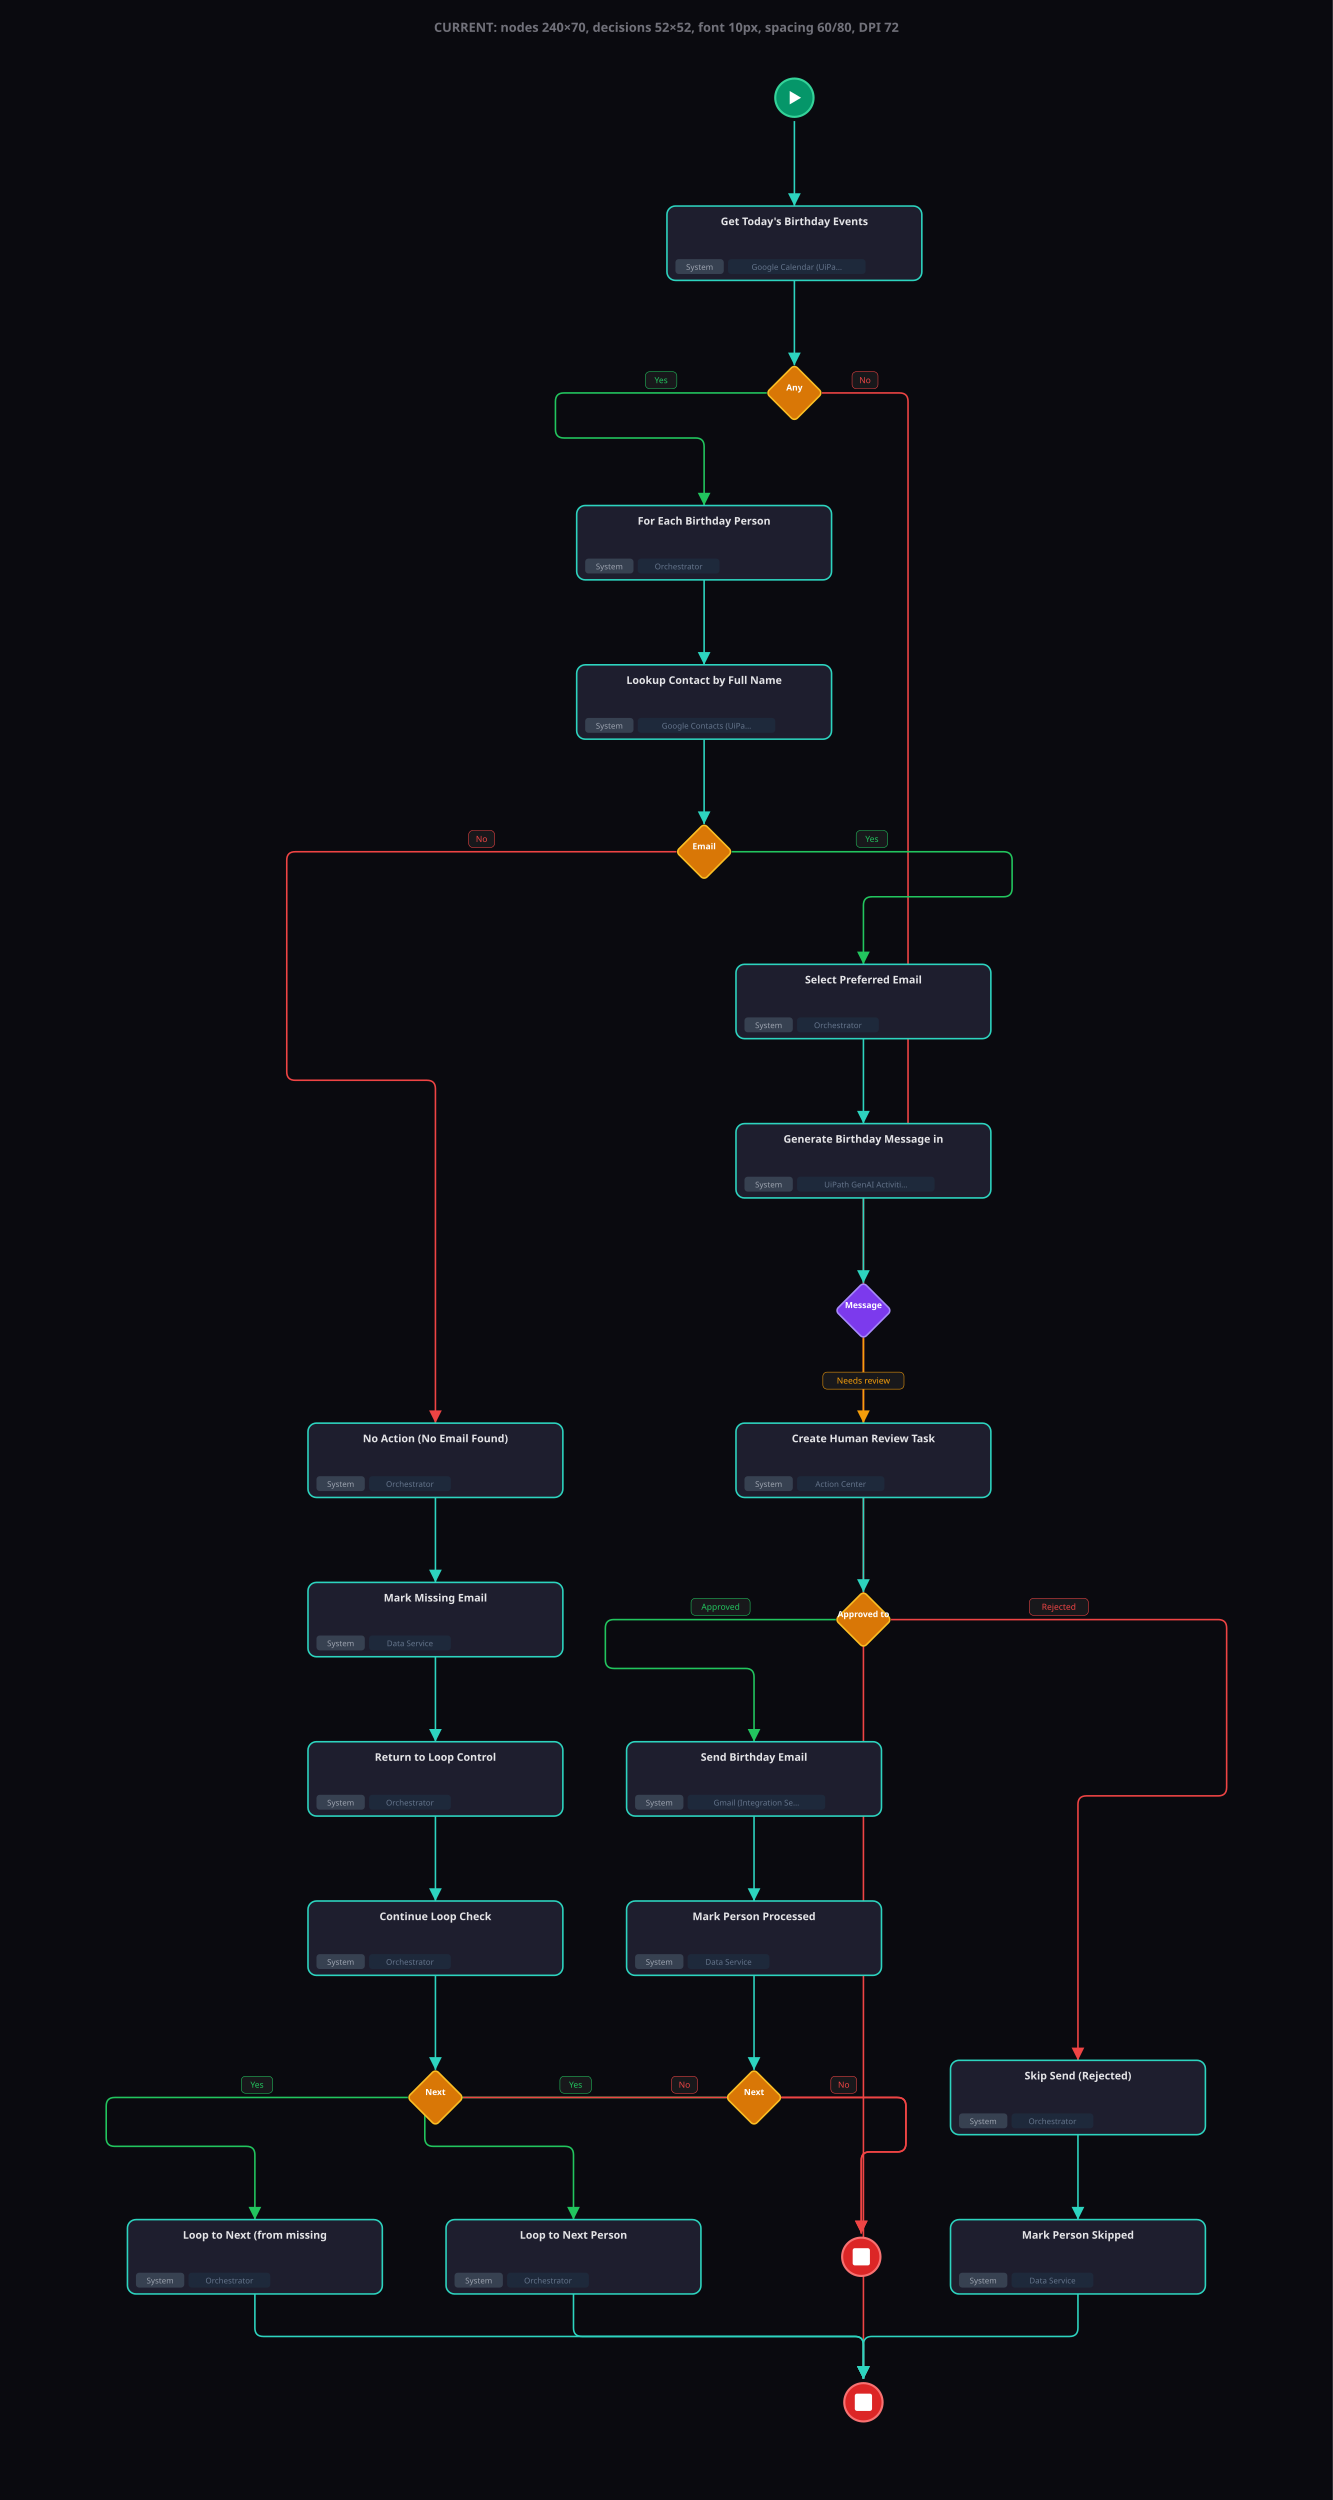
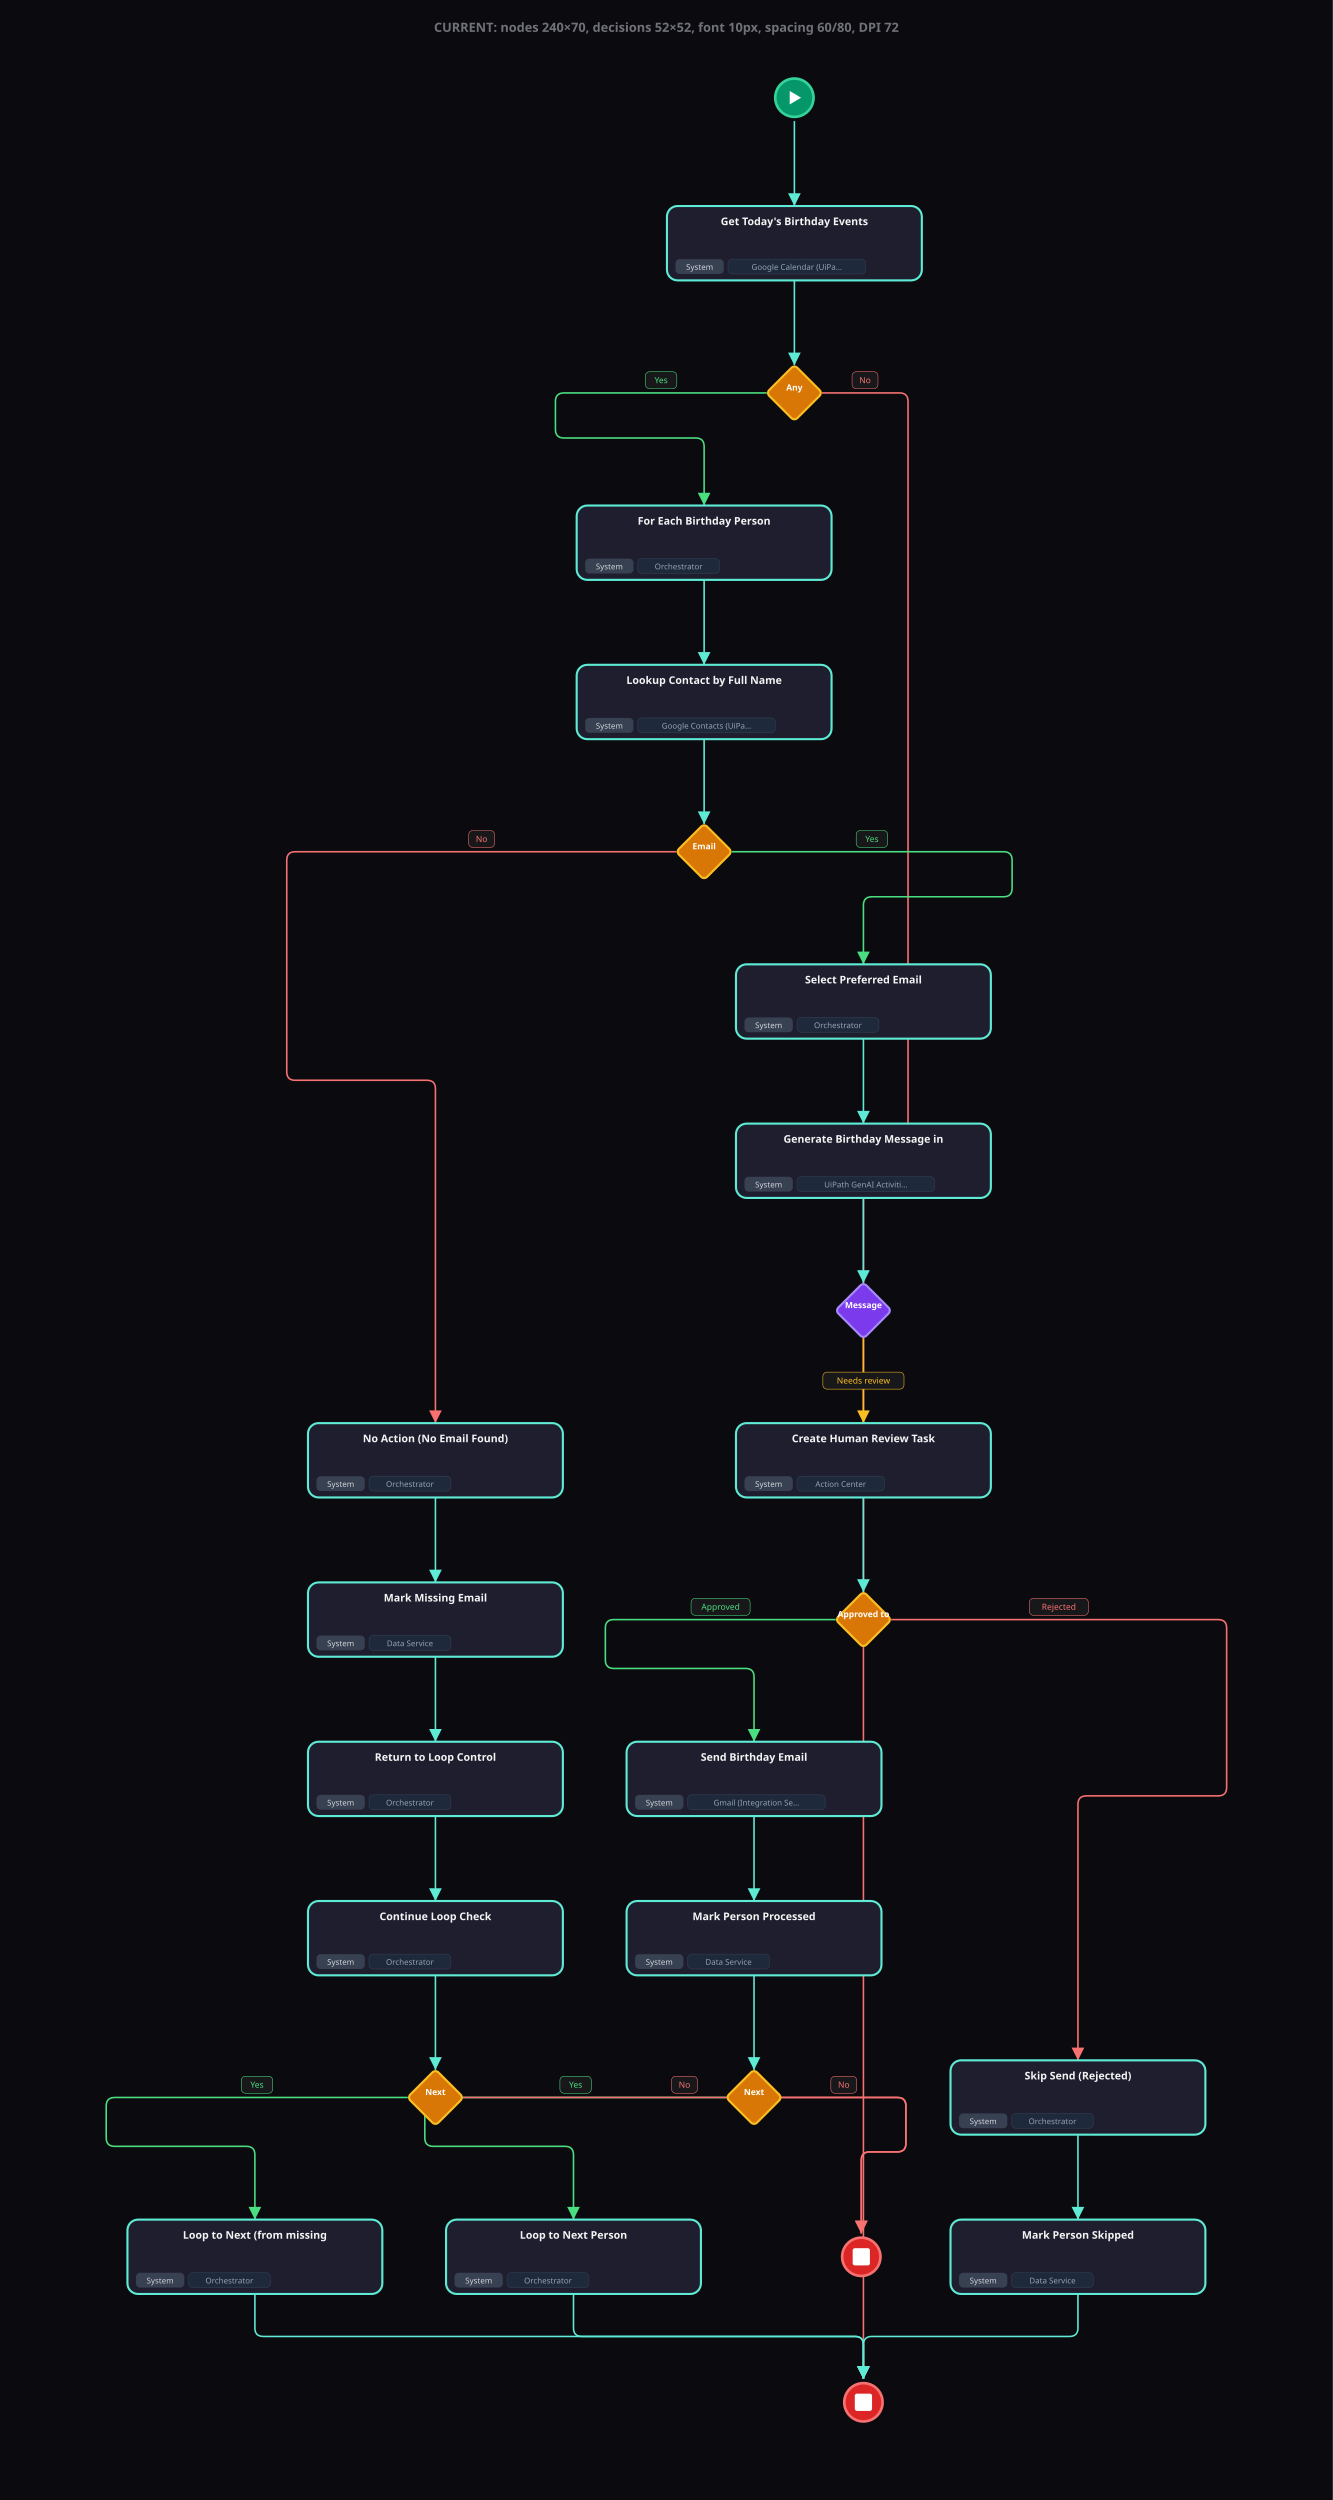
- <svg xmlns="http://www.w3.org/2000/svg" width="1255" height="2354" viewBox="0 0 1255 2354">
+ <svg xmlns="http://www.w3.org/2000/svg" width="1255" height="2354" viewBox="0 0 1255 2354" shape-rendering="geometricPrecision" text-rendering="optimizeLegibility">
  <defs>
-     <marker id="arrow-2dd4bf" viewBox="0 0 10 10" refX="10" refY="5" markerWidth="8" markerHeight="8" orient="auto-start-reverse">
-       <path d="M 0 0 L 10 5 L 0 10 z" fill="#2dd4bf" />
+     <marker id="arrow-5eead4" viewBox="0 0 10 10" refX="10" refY="5" markerWidth="8" markerHeight="8" orient="auto-start-reverse">
+       <path d="M 0 0 L 10 5 L 0 10 z" fill="#5eead4" />
    </marker>
-     <marker id="arrow-ef4444" viewBox="0 0 10 10" refX="10" refY="5" markerWidth="8" markerHeight="8" orient="auto-start-reverse">
-       <path d="M 0 0 L 10 5 L 0 10 z" fill="#ef4444" />
+     <marker id="arrow-f87171" viewBox="0 0 10 10" refX="10" refY="5" markerWidth="8" markerHeight="8" orient="auto-start-reverse">
+       <path d="M 0 0 L 10 5 L 0 10 z" fill="#f87171" />
    </marker>
-     <marker id="arrow-22c55e" viewBox="0 0 10 10" refX="10" refY="5" markerWidth="8" markerHeight="8" orient="auto-start-reverse">
-       <path d="M 0 0 L 10 5 L 0 10 z" fill="#22c55e" />
+     <marker id="arrow-4ade80" viewBox="0 0 10 10" refX="10" refY="5" markerWidth="8" markerHeight="8" orient="auto-start-reverse">
+       <path d="M 0 0 L 10 5 L 0 10 z" fill="#4ade80" />
    </marker>
-     <marker id="arrow-f59e0b" viewBox="0 0 10 10" refX="10" refY="5" markerWidth="8" markerHeight="8" orient="auto-start-reverse">
-       <path d="M 0 0 L 10 5 L 0 10 z" fill="#f59e0b" />
+     <marker id="arrow-fbbf24" viewBox="0 0 10 10" refX="10" refY="5" markerWidth="8" markerHeight="8" orient="auto-start-reverse">
+       <path d="M 0 0 L 10 5 L 0 10 z" fill="#fbbf24" />
    </marker>
  </defs>
  <rect width="100%" height="100%" fill="#0a0a0f" />
  <text x="627.5" y="30" text-anchor="middle" fill="#71717a" font-size="12" font-weight="700" font-family="system-ui, sans-serif">CURRENT: nodes 240×70, decisions 52×52, font 10px, spacing 60/80, DPI 72</text>
-   <path d="M 748 114 L 748 194" fill="none" stroke="#2dd4bf" stroke-width="1.5" marker-end="url(#arrow-2dd4bf)" stroke-linejoin="round" />
-   <path d="M 748 264 L 748 344" fill="none" stroke="#2dd4bf" stroke-width="1.5" marker-end="url(#arrow-2dd4bf)" stroke-linejoin="round" />
-   <path d="M 774 370 L 847 370 Q 855 370 855 378 L 855 1110 Q 855 1118 847 1118 L 821 1118 Q 813 1118 813 1126 L 813 2240" fill="none" stroke="#ef4444" stroke-width="1.5" marker-end="url(#arrow-ef4444)" stroke-linejoin="round" />
-   <rect x="802.3" y="350" width="24.4" height="16" rx="4" fill="#18181b" stroke="#ef4444" stroke-width="0.5" />
-   <text x="814.5" y="360.8" text-anchor="middle" fill="#ef4444" font-size="8" font-weight="500" font-family="system-ui, sans-serif">No</text>
-   <path d="M 722 370 L 531 370 Q 523 370 523 378 L 523 404.4 Q 523 412.4 531 412.4 L 655 412.4 Q 663 412.4 663 420.4 L 663 476" fill="none" stroke="#22c55e" stroke-width="1.5" marker-end="url(#arrow-22c55e)" stroke-linejoin="round" />
-   <rect x="607.7" y="350" width="29.6" height="16" rx="4" fill="#18181b" stroke="#22c55e" stroke-width="0.5" />
-   <text x="622.5" y="360.8" text-anchor="middle" fill="#22c55e" font-size="8" font-weight="500" font-family="system-ui, sans-serif">Yes</text>
-   <path d="M 663 546 L 663 626" fill="none" stroke="#2dd4bf" stroke-width="1.5" marker-end="url(#arrow-2dd4bf)" stroke-linejoin="round" />
-   <path d="M 663 696 L 663 776" fill="none" stroke="#2dd4bf" stroke-width="1.5" marker-end="url(#arrow-2dd4bf)" stroke-linejoin="round" />
-   <path d="M 689 802 L 945 802 Q 953 802 953 810 L 953 836.4 Q 953 844.4 945 844.4 L 821 844.4 Q 813 844.4 813 852.4 L 813 908" fill="none" stroke="#22c55e" stroke-width="1.5" marker-end="url(#arrow-22c55e)" stroke-linejoin="round" />
-   <rect x="806.2" y="782" width="29.6" height="16" rx="4" fill="#18181b" stroke="#22c55e" stroke-width="0.5" />
-   <text x="821" y="792.8" text-anchor="middle" fill="#22c55e" font-size="8" font-weight="500" font-family="system-ui, sans-serif">Yes</text>
-   <path d="M 813 978 L 813 1058" fill="none" stroke="#2dd4bf" stroke-width="1.5" marker-end="url(#arrow-2dd4bf)" stroke-linejoin="round" />
-   <path d="M 813 1128 L 813 1208" fill="none" stroke="#2dd4bf" stroke-width="1.5" marker-end="url(#arrow-2dd4bf)" stroke-linejoin="round" />
-   <path d="M 813 1260 L 813 1340" fill="none" stroke="#f59e0b" stroke-width="1.5" marker-end="url(#arrow-f59e0b)" stroke-linejoin="round" />
-   <rect x="774.8" y="1292" width="76.4" height="16" rx="4" fill="#18181b" stroke="#f59e0b" stroke-width="0.5" />
-   <text x="813" y="1302.8" text-anchor="middle" fill="#f59e0b" font-size="8" font-weight="500" font-family="system-ui, sans-serif">Needs review</text>
-   <path d="M 813 1410 L 813 1499" fill="none" stroke="#2dd4bf" stroke-width="1.5" marker-end="url(#arrow-2dd4bf)" stroke-linejoin="round" />
-   <path d="M 787 1525 L 578 1525 Q 570 1525 570 1533 L 570 1563 Q 570 1571 578 1571 L 702 1571 Q 710 1571 710 1579 L 710 1640" fill="none" stroke="#22c55e" stroke-width="1.5" marker-end="url(#arrow-22c55e)" stroke-linejoin="round" />
-   <rect x="650.7" y="1505" width="55.6" height="16" rx="4" fill="#18181b" stroke="#22c55e" stroke-width="0.5" />
-   <text x="678.5" y="1515.8" text-anchor="middle" fill="#22c55e" font-size="8" font-weight="500" font-family="system-ui, sans-serif">Approved</text>
-   <path d="M 839 1525 L 1147 1525 Q 1155 1525 1155 1533 L 1155 1683 Q 1155 1691 1147 1691 L 1023 1691 Q 1015 1691 1015 1699 L 1015 1940" fill="none" stroke="#ef4444" stroke-width="1.5" marker-end="url(#arrow-ef4444)" stroke-linejoin="round" />
-   <rect x="969.2" y="1505" width="55.6" height="16" rx="4" fill="#18181b" stroke="#ef4444" stroke-width="0.5" />
-   <text x="997" y="1515.8" text-anchor="middle" fill="#ef4444" font-size="8" font-weight="500" font-family="system-ui, sans-serif">Rejected</text>
-   <path d="M 710 1710 L 710 1790" fill="none" stroke="#2dd4bf" stroke-width="1.5" marker-end="url(#arrow-2dd4bf)" stroke-linejoin="round" />
-   <path d="M 1015 2010 L 1015 2090" fill="none" stroke="#2dd4bf" stroke-width="1.5" marker-end="url(#arrow-2dd4bf)" stroke-linejoin="round" />
-   <path d="M 710 1860 L 710 1949" fill="none" stroke="#2dd4bf" stroke-width="1.5" marker-end="url(#arrow-2dd4bf)" stroke-linejoin="round" />
-   <path d="M 684 1975 L 408 1975 Q 400 1975 400 1983 L 400 2013 Q 400 2021 408 2021 L 532 2021 Q 540 2021 540 2029 L 540 2090" fill="none" stroke="#22c55e" stroke-width="1.5" marker-end="url(#arrow-22c55e)" stroke-linejoin="round" />
-   <rect x="527.2" y="1955" width="29.6" height="16" rx="4" fill="#18181b" stroke="#22c55e" stroke-width="0.5" />
-   <text x="542" y="1965.8" text-anchor="middle" fill="#22c55e" font-size="8" font-weight="500" font-family="system-ui, sans-serif">Yes</text>
-   <path d="M 736 1975 L 845 1975 Q 853 1975 853 1983 L 853 2018.2 Q 853 2026.2 845 2026.2 L 819 2026.2 Q 811 2026.2 811 2034.2 L 811 2103" fill="none" stroke="#ef4444" stroke-width="1.5" marker-end="url(#arrow-ef4444)" stroke-linejoin="round" />
-   <rect x="782.3" y="1955" width="24.4" height="16" rx="4" fill="#18181b" stroke="#ef4444" stroke-width="0.5" />
-   <text x="794.5" y="1965.8" text-anchor="middle" fill="#ef4444" font-size="8" font-weight="500" font-family="system-ui, sans-serif">No</text>
-   <path d="M 637 802 L 278 802 Q 270 802 270 810 L 270 1009.2 Q 270 1017.2 278 1017.2 L 402 1017.2 Q 410 1017.2 410 1025.2 L 410 1340" fill="none" stroke="#ef4444" stroke-width="1.5" marker-end="url(#arrow-ef4444)" stroke-linejoin="round" />
-   <rect x="441.3" y="782" width="24.4" height="16" rx="4" fill="#18181b" stroke="#ef4444" stroke-width="0.5" />
-   <text x="453.5" y="792.8" text-anchor="middle" fill="#ef4444" font-size="8" font-weight="500" font-family="system-ui, sans-serif">No</text>
-   <path d="M 410 1410 L 410 1490" fill="none" stroke="#2dd4bf" stroke-width="1.5" marker-end="url(#arrow-2dd4bf)" stroke-linejoin="round" />
-   <path d="M 410 1560 L 410 1640" fill="none" stroke="#2dd4bf" stroke-width="1.5" marker-end="url(#arrow-2dd4bf)" stroke-linejoin="round" />
-   <path d="M 410 1710 L 410 1790" fill="none" stroke="#2dd4bf" stroke-width="1.5" marker-end="url(#arrow-2dd4bf)" stroke-linejoin="round" />
-   <path d="M 410 1860 L 410 1949" fill="none" stroke="#2dd4bf" stroke-width="1.5" marker-end="url(#arrow-2dd4bf)" stroke-linejoin="round" />
-   <path d="M 384 1975 L 108 1975 Q 100 1975 100 1983 L 100 2013 Q 100 2021 108 2021 L 232 2021 Q 240 2021 240 2029 L 240 2090" fill="none" stroke="#22c55e" stroke-width="1.5" marker-end="url(#arrow-22c55e)" stroke-linejoin="round" />
-   <rect x="227.2" y="1955" width="29.6" height="16" rx="4" fill="#18181b" stroke="#22c55e" stroke-width="0.5" />
-   <text x="242" y="1965.8" text-anchor="middle" fill="#22c55e" font-size="8" font-weight="500" font-family="system-ui, sans-serif">Yes</text>
-   <path d="M 436 1975 L 845 1975 Q 853 1975 853 1983 L 853 2018.2 Q 853 2026.2 845 2026.2 L 819 2026.2 Q 811 2026.2 811 2034.2 L 811 2103" fill="none" stroke="#ef4444" stroke-width="1.5" marker-end="url(#arrow-ef4444)" stroke-linejoin="round" />
-   <rect x="632.3" y="1955" width="24.4" height="16" rx="4" fill="#18181b" stroke="#ef4444" stroke-width="0.5" />
-   <text x="644.5" y="1965.8" text-anchor="middle" fill="#ef4444" font-size="8" font-weight="500" font-family="system-ui, sans-serif">No</text>
-   <path d="M 1015 2160 L 1015 2192 Q 1015 2200 1007 2200 L 821 2200 Q 813 2200 813 2208 L 813 2240" fill="none" stroke="#2dd4bf" stroke-width="1.5" marker-end="url(#arrow-2dd4bf)" stroke-linejoin="round" />
-   <path d="M 540 2160 L 540 2192 Q 540 2200 548 2200 L 805 2200 Q 813 2200 813 2208 L 813 2240" fill="none" stroke="#2dd4bf" stroke-width="1.5" marker-end="url(#arrow-2dd4bf)" stroke-linejoin="round" />
-   <path d="M 240 2160 L 240 2192 Q 240 2200 248 2200 L 805 2200 Q 813 2200 813 2208 L 813 2240" fill="none" stroke="#2dd4bf" stroke-width="1.5" marker-end="url(#arrow-2dd4bf)" stroke-linejoin="round" />
-   <circle cx="748" cy="92" r="18.04" fill="#059669" stroke="#34d399" stroke-width="2" />
+   <path d="M 748 114 L 748 194" fill="none" stroke="#5eead4" stroke-width="1.5" marker-end="url(#arrow-5eead4)" stroke-linejoin="round" />
+   <path d="M 748 264 L 748 344" fill="none" stroke="#5eead4" stroke-width="1.5" marker-end="url(#arrow-5eead4)" stroke-linejoin="round" />
+   <path d="M 774 370 L 847 370 Q 855 370 855 378 L 855 1110 Q 855 1118 847 1118 L 821 1118 Q 813 1118 813 1126 L 813 2240" fill="none" stroke="#f87171" stroke-width="1.5" marker-end="url(#arrow-f87171)" stroke-linejoin="round" />
+   <rect x="802.3" y="350" width="24.4" height="16" rx="4" fill="#18181b" stroke="#f87171" stroke-width="0.5" />
+   <text x="814.5" y="360.8" text-anchor="middle" fill="#f87171" font-size="8" font-weight="500" font-family="system-ui, sans-serif">No</text>
+   <path d="M 722 370 L 531 370 Q 523 370 523 378 L 523 404.4 Q 523 412.4 531 412.4 L 655 412.4 Q 663 412.4 663 420.4 L 663 476" fill="none" stroke="#4ade80" stroke-width="1.5" marker-end="url(#arrow-4ade80)" stroke-linejoin="round" />
+   <rect x="607.7" y="350" width="29.6" height="16" rx="4" fill="#18181b" stroke="#4ade80" stroke-width="0.5" />
+   <text x="622.5" y="360.8" text-anchor="middle" fill="#4ade80" font-size="8" font-weight="500" font-family="system-ui, sans-serif">Yes</text>
+   <path d="M 663 546 L 663 626" fill="none" stroke="#5eead4" stroke-width="1.5" marker-end="url(#arrow-5eead4)" stroke-linejoin="round" />
+   <path d="M 663 696 L 663 776" fill="none" stroke="#5eead4" stroke-width="1.5" marker-end="url(#arrow-5eead4)" stroke-linejoin="round" />
+   <path d="M 689 802 L 945 802 Q 953 802 953 810 L 953 836.4 Q 953 844.4 945 844.4 L 821 844.4 Q 813 844.4 813 852.4 L 813 908" fill="none" stroke="#4ade80" stroke-width="1.5" marker-end="url(#arrow-4ade80)" stroke-linejoin="round" />
+   <rect x="806.2" y="782" width="29.6" height="16" rx="4" fill="#18181b" stroke="#4ade80" stroke-width="0.5" />
+   <text x="821" y="792.8" text-anchor="middle" fill="#4ade80" font-size="8" font-weight="500" font-family="system-ui, sans-serif">Yes</text>
+   <path d="M 813 978 L 813 1058" fill="none" stroke="#5eead4" stroke-width="1.5" marker-end="url(#arrow-5eead4)" stroke-linejoin="round" />
+   <path d="M 813 1128 L 813 1208" fill="none" stroke="#5eead4" stroke-width="1.5" marker-end="url(#arrow-5eead4)" stroke-linejoin="round" />
+   <path d="M 813 1260 L 813 1340" fill="none" stroke="#fbbf24" stroke-width="1.5" marker-end="url(#arrow-fbbf24)" stroke-linejoin="round" />
+   <rect x="774.8" y="1292" width="76.4" height="16" rx="4" fill="#18181b" stroke="#fbbf24" stroke-width="0.5" />
+   <text x="813" y="1302.8" text-anchor="middle" fill="#fbbf24" font-size="8" font-weight="500" font-family="system-ui, sans-serif">Needs review</text>
+   <path d="M 813 1410 L 813 1499" fill="none" stroke="#5eead4" stroke-width="1.5" marker-end="url(#arrow-5eead4)" stroke-linejoin="round" />
+   <path d="M 787 1525 L 578 1525 Q 570 1525 570 1533 L 570 1563 Q 570 1571 578 1571 L 702 1571 Q 710 1571 710 1579 L 710 1640" fill="none" stroke="#4ade80" stroke-width="1.5" marker-end="url(#arrow-4ade80)" stroke-linejoin="round" />
+   <rect x="650.7" y="1505" width="55.6" height="16" rx="4" fill="#18181b" stroke="#4ade80" stroke-width="0.5" />
+   <text x="678.5" y="1515.8" text-anchor="middle" fill="#4ade80" font-size="8" font-weight="500" font-family="system-ui, sans-serif">Approved</text>
+   <path d="M 839 1525 L 1147 1525 Q 1155 1525 1155 1533 L 1155 1683 Q 1155 1691 1147 1691 L 1023 1691 Q 1015 1691 1015 1699 L 1015 1940" fill="none" stroke="#f87171" stroke-width="1.5" marker-end="url(#arrow-f87171)" stroke-linejoin="round" />
+   <rect x="969.2" y="1505" width="55.6" height="16" rx="4" fill="#18181b" stroke="#f87171" stroke-width="0.5" />
+   <text x="997" y="1515.8" text-anchor="middle" fill="#f87171" font-size="8" font-weight="500" font-family="system-ui, sans-serif">Rejected</text>
+   <path d="M 710 1710 L 710 1790" fill="none" stroke="#5eead4" stroke-width="1.5" marker-end="url(#arrow-5eead4)" stroke-linejoin="round" />
+   <path d="M 1015 2010 L 1015 2090" fill="none" stroke="#5eead4" stroke-width="1.5" marker-end="url(#arrow-5eead4)" stroke-linejoin="round" />
+   <path d="M 710 1860 L 710 1949" fill="none" stroke="#5eead4" stroke-width="1.5" marker-end="url(#arrow-5eead4)" stroke-linejoin="round" />
+   <path d="M 684 1975 L 408 1975 Q 400 1975 400 1983 L 400 2013 Q 400 2021 408 2021 L 532 2021 Q 540 2021 540 2029 L 540 2090" fill="none" stroke="#4ade80" stroke-width="1.5" marker-end="url(#arrow-4ade80)" stroke-linejoin="round" />
+   <rect x="527.2" y="1955" width="29.6" height="16" rx="4" fill="#18181b" stroke="#4ade80" stroke-width="0.5" />
+   <text x="542" y="1965.8" text-anchor="middle" fill="#4ade80" font-size="8" font-weight="500" font-family="system-ui, sans-serif">Yes</text>
+   <path d="M 736 1975 L 845 1975 Q 853 1975 853 1983 L 853 2018.2 Q 853 2026.2 845 2026.2 L 819 2026.2 Q 811 2026.2 811 2034.2 L 811 2103" fill="none" stroke="#f87171" stroke-width="1.5" marker-end="url(#arrow-f87171)" stroke-linejoin="round" />
+   <rect x="782.3" y="1955" width="24.4" height="16" rx="4" fill="#18181b" stroke="#f87171" stroke-width="0.5" />
+   <text x="794.5" y="1965.8" text-anchor="middle" fill="#f87171" font-size="8" font-weight="500" font-family="system-ui, sans-serif">No</text>
+   <path d="M 637 802 L 278 802 Q 270 802 270 810 L 270 1009.2 Q 270 1017.2 278 1017.2 L 402 1017.2 Q 410 1017.2 410 1025.2 L 410 1340" fill="none" stroke="#f87171" stroke-width="1.5" marker-end="url(#arrow-f87171)" stroke-linejoin="round" />
+   <rect x="441.3" y="782" width="24.4" height="16" rx="4" fill="#18181b" stroke="#f87171" stroke-width="0.5" />
+   <text x="453.5" y="792.8" text-anchor="middle" fill="#f87171" font-size="8" font-weight="500" font-family="system-ui, sans-serif">No</text>
+   <path d="M 410 1410 L 410 1490" fill="none" stroke="#5eead4" stroke-width="1.5" marker-end="url(#arrow-5eead4)" stroke-linejoin="round" />
+   <path d="M 410 1560 L 410 1640" fill="none" stroke="#5eead4" stroke-width="1.5" marker-end="url(#arrow-5eead4)" stroke-linejoin="round" />
+   <path d="M 410 1710 L 410 1790" fill="none" stroke="#5eead4" stroke-width="1.5" marker-end="url(#arrow-5eead4)" stroke-linejoin="round" />
+   <path d="M 410 1860 L 410 1949" fill="none" stroke="#5eead4" stroke-width="1.5" marker-end="url(#arrow-5eead4)" stroke-linejoin="round" />
+   <path d="M 384 1975 L 108 1975 Q 100 1975 100 1983 L 100 2013 Q 100 2021 108 2021 L 232 2021 Q 240 2021 240 2029 L 240 2090" fill="none" stroke="#4ade80" stroke-width="1.5" marker-end="url(#arrow-4ade80)" stroke-linejoin="round" />
+   <rect x="227.2" y="1955" width="29.6" height="16" rx="4" fill="#18181b" stroke="#4ade80" stroke-width="0.5" />
+   <text x="242" y="1965.8" text-anchor="middle" fill="#4ade80" font-size="8" font-weight="500" font-family="system-ui, sans-serif">Yes</text>
+   <path d="M 436 1975 L 845 1975 Q 853 1975 853 1983 L 853 2018.2 Q 853 2026.2 845 2026.2 L 819 2026.2 Q 811 2026.2 811 2034.2 L 811 2103" fill="none" stroke="#f87171" stroke-width="1.5" marker-end="url(#arrow-f87171)" stroke-linejoin="round" />
+   <rect x="632.3" y="1955" width="24.4" height="16" rx="4" fill="#18181b" stroke="#f87171" stroke-width="0.5" />
+   <text x="644.5" y="1965.8" text-anchor="middle" fill="#f87171" font-size="8" font-weight="500" font-family="system-ui, sans-serif">No</text>
+   <path d="M 1015 2160 L 1015 2192 Q 1015 2200 1007 2200 L 821 2200 Q 813 2200 813 2208 L 813 2240" fill="none" stroke="#5eead4" stroke-width="1.5" marker-end="url(#arrow-5eead4)" stroke-linejoin="round" />
+   <path d="M 540 2160 L 540 2192 Q 540 2200 548 2200 L 805 2200 Q 813 2200 813 2208 L 813 2240" fill="none" stroke="#5eead4" stroke-width="1.5" marker-end="url(#arrow-5eead4)" stroke-linejoin="round" />
+   <path d="M 240 2160 L 240 2192 Q 240 2200 248 2200 L 805 2200 Q 813 2200 813 2208 L 813 2240" fill="none" stroke="#5eead4" stroke-width="1.5" marker-end="url(#arrow-5eead4)" stroke-linejoin="round" />
+   <circle cx="748" cy="92" r="18.04" fill="#059669" stroke="#34d399" stroke-width="2.5" />
  <polygon points="743.58,85.686 743.58,98.314 754.314,92" fill="white" />
-   <rect x="628" y="194" width="240" height="70" rx="8" fill="#1e1e2e" stroke="#2dd4bf" stroke-width="1.5" />
-   <text x="748" y="212" text-anchor="middle" fill="#e4e4e7" font-size="10" font-weight="600" font-family="system-ui, sans-serif">Get Today's Birthday Events</text>
-   <rect x="636" y="244" width="45.5" height="14" rx="3" fill="#374151" />
-   <text x="658.75" y="254.08" text-anchor="middle" fill="#9ca3af" font-size="7.5" font-family="system-ui, sans-serif">System</text>
-   <rect x="685.5" y="244" width="129.5" height="14" rx="3" fill="#1e293b" />
-   <text x="750.25" y="254.08" text-anchor="middle" fill="#64748b" font-size="7.5" font-family="system-ui, sans-serif">Google Calendar (UiPa…</text>
+   <rect x="628" y="194" width="240" height="70" rx="10" fill="#1e1e2e" stroke="#5eead4" stroke-width="2" />
+   <text x="748" y="212" text-anchor="middle" fill="#f4f4f5" font-size="10" font-weight="600" font-family="system-ui, sans-serif">Get Today's Birthday Events</text>
+   <rect x="636" y="244" width="45.5" height="14" rx="4" fill="#374151" />
+   <text x="658.75" y="254.08" text-anchor="middle" fill="#d1d5db" font-size="7.5" font-family="system-ui, sans-serif">System</text>
+   <rect x="685.5" y="244" width="129.5" height="14" rx="4" fill="#1e293b" stroke="#334155" stroke-width="0.5" />
+   <text x="750.25" y="254.08" text-anchor="middle" fill="#94a3b8" font-size="7.5" font-family="system-ui, sans-serif">Google Calendar (UiPa…</text>
  <g transform="translate(748, 370)">
-     <rect x="-18.72" y="-18.72" width="37.44" height="37.44" rx="4" transform="rotate(45)" fill="#d97706" stroke="#fbbf24" stroke-width="1.5" />
+     <rect x="-18.72" y="-18.72" width="37.44" height="37.44" rx="4" transform="rotate(45)" fill="#d97706" stroke="#fbbf24" stroke-width="2" />
    <text x="0" y="-2.3" text-anchor="middle" fill="white" font-size="8" font-weight="600" font-family="system-ui, sans-serif">Any</text>
  </g>
-   <circle cx="813" cy="2262" r="18.04" fill="#dc2626" stroke="#f87171" stroke-width="2" />
+   <circle cx="813" cy="2262" r="18.04" fill="#dc2626" stroke="#f87171" stroke-width="2.5" />
  <rect x="804.882" y="2253.882" width="16.236" height="16.236" rx="2" fill="white" />
-   <rect x="543" y="476" width="240" height="70" rx="8" fill="#1e1e2e" stroke="#2dd4bf" stroke-width="1.5" />
-   <text x="663" y="494" text-anchor="middle" fill="#e4e4e7" font-size="10" font-weight="600" font-family="system-ui, sans-serif">For Each Birthday Person</text>
-   <rect x="551" y="526" width="45.5" height="14" rx="3" fill="#374151" />
-   <text x="573.75" y="536.08" text-anchor="middle" fill="#9ca3af" font-size="7.5" font-family="system-ui, sans-serif">System</text>
-   <rect x="600.5" y="526" width="77" height="14" rx="3" fill="#1e293b" />
-   <text x="639" y="536.08" text-anchor="middle" fill="#64748b" font-size="7.5" font-family="system-ui, sans-serif">Orchestrator</text>
-   <rect x="543" y="626" width="240" height="70" rx="8" fill="#1e1e2e" stroke="#2dd4bf" stroke-width="1.5" />
-   <text x="663" y="644" text-anchor="middle" fill="#e4e4e7" font-size="10" font-weight="600" font-family="system-ui, sans-serif">Lookup Contact by Full Name</text>
-   <rect x="551" y="676" width="45.5" height="14" rx="3" fill="#374151" />
-   <text x="573.75" y="686.08" text-anchor="middle" fill="#9ca3af" font-size="7.5" font-family="system-ui, sans-serif">System</text>
-   <rect x="600.5" y="676" width="129.5" height="14" rx="3" fill="#1e293b" />
-   <text x="665.25" y="686.08" text-anchor="middle" fill="#64748b" font-size="7.5" font-family="system-ui, sans-serif">Google Contacts (UiPa…</text>
+   <rect x="543" y="476" width="240" height="70" rx="10" fill="#1e1e2e" stroke="#5eead4" stroke-width="2" />
+   <text x="663" y="494" text-anchor="middle" fill="#f4f4f5" font-size="10" font-weight="600" font-family="system-ui, sans-serif">For Each Birthday Person</text>
+   <rect x="551" y="526" width="45.5" height="14" rx="4" fill="#374151" />
+   <text x="573.75" y="536.08" text-anchor="middle" fill="#d1d5db" font-size="7.5" font-family="system-ui, sans-serif">System</text>
+   <rect x="600.5" y="526" width="77" height="14" rx="4" fill="#1e293b" stroke="#334155" stroke-width="0.5" />
+   <text x="639" y="536.08" text-anchor="middle" fill="#94a3b8" font-size="7.5" font-family="system-ui, sans-serif">Orchestrator</text>
+   <rect x="543" y="626" width="240" height="70" rx="10" fill="#1e1e2e" stroke="#5eead4" stroke-width="2" />
+   <text x="663" y="644" text-anchor="middle" fill="#f4f4f5" font-size="10" font-weight="600" font-family="system-ui, sans-serif">Lookup Contact by Full Name</text>
+   <rect x="551" y="676" width="45.5" height="14" rx="4" fill="#374151" />
+   <text x="573.75" y="686.08" text-anchor="middle" fill="#d1d5db" font-size="7.5" font-family="system-ui, sans-serif">System</text>
+   <rect x="600.5" y="676" width="129.5" height="14" rx="4" fill="#1e293b" stroke="#334155" stroke-width="0.5" />
+   <text x="665.25" y="686.08" text-anchor="middle" fill="#94a3b8" font-size="7.5" font-family="system-ui, sans-serif">Google Contacts (UiPa…</text>
  <g transform="translate(663, 802)">
-     <rect x="-18.72" y="-18.72" width="37.44" height="37.44" rx="4" transform="rotate(45)" fill="#d97706" stroke="#fbbf24" stroke-width="1.5" />
+     <rect x="-18.72" y="-18.72" width="37.44" height="37.44" rx="4" transform="rotate(45)" fill="#d97706" stroke="#fbbf24" stroke-width="2" />
    <text x="0" y="-2.3" text-anchor="middle" fill="white" font-size="8" font-weight="600" font-family="system-ui, sans-serif">Email</text>
  </g>
-   <rect x="693" y="908" width="240" height="70" rx="8" fill="#1e1e2e" stroke="#2dd4bf" stroke-width="1.5" />
-   <text x="813" y="926" text-anchor="middle" fill="#e4e4e7" font-size="10" font-weight="600" font-family="system-ui, sans-serif">Select Preferred Email</text>
-   <rect x="701" y="958" width="45.5" height="14" rx="3" fill="#374151" />
-   <text x="723.75" y="968.08" text-anchor="middle" fill="#9ca3af" font-size="7.5" font-family="system-ui, sans-serif">System</text>
-   <rect x="750.5" y="958" width="77" height="14" rx="3" fill="#1e293b" />
-   <text x="789" y="968.08" text-anchor="middle" fill="#64748b" font-size="7.5" font-family="system-ui, sans-serif">Orchestrator</text>
-   <rect x="693" y="1058" width="240" height="70" rx="8" fill="#1e1e2e" stroke="#2dd4bf" stroke-width="1.5" />
-   <text x="813" y="1076" text-anchor="middle" fill="#e4e4e7" font-size="10" font-weight="600" font-family="system-ui, sans-serif">Generate Birthday Message in</text>
-   <rect x="701" y="1108" width="45.5" height="14" rx="3" fill="#374151" />
-   <text x="723.75" y="1118.08" text-anchor="middle" fill="#9ca3af" font-size="7.5" font-family="system-ui, sans-serif">System</text>
-   <rect x="750.5" y="1108" width="129.5" height="14" rx="3" fill="#1e293b" />
-   <text x="815.25" y="1118.08" text-anchor="middle" fill="#64748b" font-size="7.5" font-family="system-ui, sans-serif">UiPath GenAI Activiti…</text>
+   <rect x="693" y="908" width="240" height="70" rx="10" fill="#1e1e2e" stroke="#5eead4" stroke-width="2" />
+   <text x="813" y="926" text-anchor="middle" fill="#f4f4f5" font-size="10" font-weight="600" font-family="system-ui, sans-serif">Select Preferred Email</text>
+   <rect x="701" y="958" width="45.5" height="14" rx="4" fill="#374151" />
+   <text x="723.75" y="968.08" text-anchor="middle" fill="#d1d5db" font-size="7.5" font-family="system-ui, sans-serif">System</text>
+   <rect x="750.5" y="958" width="77" height="14" rx="4" fill="#1e293b" stroke="#334155" stroke-width="0.5" />
+   <text x="789" y="968.08" text-anchor="middle" fill="#94a3b8" font-size="7.5" font-family="system-ui, sans-serif">Orchestrator</text>
+   <rect x="693" y="1058" width="240" height="70" rx="10" fill="#1e1e2e" stroke="#5eead4" stroke-width="2" />
+   <text x="813" y="1076" text-anchor="middle" fill="#f4f4f5" font-size="10" font-weight="600" font-family="system-ui, sans-serif">Generate Birthday Message in</text>
+   <rect x="701" y="1108" width="45.5" height="14" rx="4" fill="#374151" />
+   <text x="723.75" y="1118.08" text-anchor="middle" fill="#d1d5db" font-size="7.5" font-family="system-ui, sans-serif">System</text>
+   <rect x="750.5" y="1108" width="129.5" height="14" rx="4" fill="#1e293b" stroke="#334155" stroke-width="0.5" />
+   <text x="815.25" y="1118.08" text-anchor="middle" fill="#94a3b8" font-size="7.5" font-family="system-ui, sans-serif">UiPath GenAI Activiti…</text>
  <g transform="translate(813, 1234)">
-     <rect x="-18.72" y="-18.72" width="37.44" height="37.44" rx="4" transform="rotate(45)" fill="#7c3aed" stroke="#a78bfa" stroke-width="1.5" />
+     <rect x="-18.72" y="-18.72" width="37.44" height="37.44" rx="4" transform="rotate(45)" fill="#7c3aed" stroke="#a78bfa" stroke-width="2" />
    <text x="0" y="-2.3" text-anchor="middle" fill="white" font-size="8" font-weight="600" font-family="system-ui, sans-serif">Message</text>
  </g>
-   <rect x="693" y="1340" width="240" height="70" rx="8" fill="#1e1e2e" stroke="#2dd4bf" stroke-width="1.5" />
-   <text x="813" y="1358" text-anchor="middle" fill="#e4e4e7" font-size="10" font-weight="600" font-family="system-ui, sans-serif">Create Human Review Task</text>
-   <rect x="701" y="1390" width="45.5" height="14" rx="3" fill="#374151" />
-   <text x="723.75" y="1400.08" text-anchor="middle" fill="#9ca3af" font-size="7.5" font-family="system-ui, sans-serif">System</text>
-   <rect x="750.5" y="1390" width="82.25" height="14" rx="3" fill="#1e293b" />
-   <text x="791.625" y="1400.08" text-anchor="middle" fill="#64748b" font-size="7.5" font-family="system-ui, sans-serif">Action Center</text>
+   <rect x="693" y="1340" width="240" height="70" rx="10" fill="#1e1e2e" stroke="#5eead4" stroke-width="2" />
+   <text x="813" y="1358" text-anchor="middle" fill="#f4f4f5" font-size="10" font-weight="600" font-family="system-ui, sans-serif">Create Human Review Task</text>
+   <rect x="701" y="1390" width="45.5" height="14" rx="4" fill="#374151" />
+   <text x="723.75" y="1400.08" text-anchor="middle" fill="#d1d5db" font-size="7.5" font-family="system-ui, sans-serif">System</text>
+   <rect x="750.5" y="1390" width="82.25" height="14" rx="4" fill="#1e293b" stroke="#334155" stroke-width="0.5" />
+   <text x="791.625" y="1400.08" text-anchor="middle" fill="#94a3b8" font-size="7.5" font-family="system-ui, sans-serif">Action Center</text>
  <g transform="translate(813, 1525)">
-     <rect x="-18.72" y="-18.72" width="37.44" height="37.44" rx="4" transform="rotate(45)" fill="#d97706" stroke="#fbbf24" stroke-width="1.5" />
+     <rect x="-18.72" y="-18.72" width="37.44" height="37.44" rx="4" transform="rotate(45)" fill="#d97706" stroke="#fbbf24" stroke-width="2" />
    <text x="0" y="-2.3" text-anchor="middle" fill="white" font-size="8" font-weight="600" font-family="system-ui, sans-serif">Approved to</text>
  </g>
-   <rect x="590" y="1640" width="240" height="70" rx="8" fill="#1e1e2e" stroke="#2dd4bf" stroke-width="1.5" />
-   <text x="710" y="1658" text-anchor="middle" fill="#e4e4e7" font-size="10" font-weight="600" font-family="system-ui, sans-serif">Send Birthday Email</text>
-   <rect x="598" y="1690" width="45.5" height="14" rx="3" fill="#374151" />
-   <text x="620.75" y="1700.08" text-anchor="middle" fill="#9ca3af" font-size="7.5" font-family="system-ui, sans-serif">System</text>
-   <rect x="647.5" y="1690" width="129.5" height="14" rx="3" fill="#1e293b" />
-   <text x="712.25" y="1700.08" text-anchor="middle" fill="#64748b" font-size="7.5" font-family="system-ui, sans-serif">Gmail (Integration Se…</text>
-   <rect x="895" y="1940" width="240" height="70" rx="8" fill="#1e1e2e" stroke="#2dd4bf" stroke-width="1.5" />
-   <text x="1015" y="1958" text-anchor="middle" fill="#e4e4e7" font-size="10" font-weight="600" font-family="system-ui, sans-serif">Skip Send (Rejected)</text>
-   <rect x="903" y="1990" width="45.5" height="14" rx="3" fill="#374151" />
-   <text x="925.75" y="2000.08" text-anchor="middle" fill="#9ca3af" font-size="7.5" font-family="system-ui, sans-serif">System</text>
-   <rect x="952.5" y="1990" width="77" height="14" rx="3" fill="#1e293b" />
-   <text x="991" y="2000.08" text-anchor="middle" fill="#64748b" font-size="7.5" font-family="system-ui, sans-serif">Orchestrator</text>
-   <rect x="590" y="1790" width="240" height="70" rx="8" fill="#1e1e2e" stroke="#2dd4bf" stroke-width="1.5" />
-   <text x="710" y="1808" text-anchor="middle" fill="#e4e4e7" font-size="10" font-weight="600" font-family="system-ui, sans-serif">Mark Person Processed</text>
-   <rect x="598" y="1840" width="45.5" height="14" rx="3" fill="#374151" />
-   <text x="620.75" y="1850.08" text-anchor="middle" fill="#9ca3af" font-size="7.5" font-family="system-ui, sans-serif">System</text>
-   <rect x="647.5" y="1840" width="77" height="14" rx="3" fill="#1e293b" />
-   <text x="686" y="1850.08" text-anchor="middle" fill="#64748b" font-size="7.5" font-family="system-ui, sans-serif">Data Service</text>
-   <rect x="895" y="2090" width="240" height="70" rx="8" fill="#1e1e2e" stroke="#2dd4bf" stroke-width="1.5" />
-   <text x="1015" y="2108" text-anchor="middle" fill="#e4e4e7" font-size="10" font-weight="600" font-family="system-ui, sans-serif">Mark Person Skipped</text>
-   <rect x="903" y="2140" width="45.5" height="14" rx="3" fill="#374151" />
-   <text x="925.75" y="2150.08" text-anchor="middle" fill="#9ca3af" font-size="7.5" font-family="system-ui, sans-serif">System</text>
-   <rect x="952.5" y="2140" width="77" height="14" rx="3" fill="#1e293b" />
-   <text x="991" y="2150.08" text-anchor="middle" fill="#64748b" font-size="7.5" font-family="system-ui, sans-serif">Data Service</text>
+   <rect x="590" y="1640" width="240" height="70" rx="10" fill="#1e1e2e" stroke="#5eead4" stroke-width="2" />
+   <text x="710" y="1658" text-anchor="middle" fill="#f4f4f5" font-size="10" font-weight="600" font-family="system-ui, sans-serif">Send Birthday Email</text>
+   <rect x="598" y="1690" width="45.5" height="14" rx="4" fill="#374151" />
+   <text x="620.75" y="1700.08" text-anchor="middle" fill="#d1d5db" font-size="7.5" font-family="system-ui, sans-serif">System</text>
+   <rect x="647.5" y="1690" width="129.5" height="14" rx="4" fill="#1e293b" stroke="#334155" stroke-width="0.5" />
+   <text x="712.25" y="1700.08" text-anchor="middle" fill="#94a3b8" font-size="7.5" font-family="system-ui, sans-serif">Gmail (Integration Se…</text>
+   <rect x="895" y="1940" width="240" height="70" rx="10" fill="#1e1e2e" stroke="#5eead4" stroke-width="2" />
+   <text x="1015" y="1958" text-anchor="middle" fill="#f4f4f5" font-size="10" font-weight="600" font-family="system-ui, sans-serif">Skip Send (Rejected)</text>
+   <rect x="903" y="1990" width="45.5" height="14" rx="4" fill="#374151" />
+   <text x="925.75" y="2000.08" text-anchor="middle" fill="#d1d5db" font-size="7.5" font-family="system-ui, sans-serif">System</text>
+   <rect x="952.5" y="1990" width="77" height="14" rx="4" fill="#1e293b" stroke="#334155" stroke-width="0.5" />
+   <text x="991" y="2000.08" text-anchor="middle" fill="#94a3b8" font-size="7.5" font-family="system-ui, sans-serif">Orchestrator</text>
+   <rect x="590" y="1790" width="240" height="70" rx="10" fill="#1e1e2e" stroke="#5eead4" stroke-width="2" />
+   <text x="710" y="1808" text-anchor="middle" fill="#f4f4f5" font-size="10" font-weight="600" font-family="system-ui, sans-serif">Mark Person Processed</text>
+   <rect x="598" y="1840" width="45.5" height="14" rx="4" fill="#374151" />
+   <text x="620.75" y="1850.08" text-anchor="middle" fill="#d1d5db" font-size="7.5" font-family="system-ui, sans-serif">System</text>
+   <rect x="647.5" y="1840" width="77" height="14" rx="4" fill="#1e293b" stroke="#334155" stroke-width="0.5" />
+   <text x="686" y="1850.08" text-anchor="middle" fill="#94a3b8" font-size="7.5" font-family="system-ui, sans-serif">Data Service</text>
+   <rect x="895" y="2090" width="240" height="70" rx="10" fill="#1e1e2e" stroke="#5eead4" stroke-width="2" />
+   <text x="1015" y="2108" text-anchor="middle" fill="#f4f4f5" font-size="10" font-weight="600" font-family="system-ui, sans-serif">Mark Person Skipped</text>
+   <rect x="903" y="2140" width="45.5" height="14" rx="4" fill="#374151" />
+   <text x="925.75" y="2150.08" text-anchor="middle" fill="#d1d5db" font-size="7.5" font-family="system-ui, sans-serif">System</text>
+   <rect x="952.5" y="2140" width="77" height="14" rx="4" fill="#1e293b" stroke="#334155" stroke-width="0.5" />
+   <text x="991" y="2150.08" text-anchor="middle" fill="#94a3b8" font-size="7.5" font-family="system-ui, sans-serif">Data Service</text>
  <g transform="translate(710, 1975)">
-     <rect x="-18.72" y="-18.72" width="37.44" height="37.44" rx="4" transform="rotate(45)" fill="#d97706" stroke="#fbbf24" stroke-width="1.5" />
+     <rect x="-18.72" y="-18.72" width="37.44" height="37.44" rx="4" transform="rotate(45)" fill="#d97706" stroke="#fbbf24" stroke-width="2" />
    <text x="0" y="-2.3" text-anchor="middle" fill="white" font-size="8" font-weight="600" font-family="system-ui, sans-serif">Next</text>
  </g>
-   <rect x="420" y="2090" width="240" height="70" rx="8" fill="#1e1e2e" stroke="#2dd4bf" stroke-width="1.5" />
-   <text x="540" y="2108" text-anchor="middle" fill="#e4e4e7" font-size="10" font-weight="600" font-family="system-ui, sans-serif">Loop to Next Person</text>
-   <rect x="428" y="2140" width="45.5" height="14" rx="3" fill="#374151" />
-   <text x="450.75" y="2150.08" text-anchor="middle" fill="#9ca3af" font-size="7.5" font-family="system-ui, sans-serif">System</text>
-   <rect x="477.5" y="2140" width="77" height="14" rx="3" fill="#1e293b" />
-   <text x="516" y="2150.08" text-anchor="middle" fill="#64748b" font-size="7.5" font-family="system-ui, sans-serif">Orchestrator</text>
-   <circle cx="811" cy="2125" r="18.04" fill="#dc2626" stroke="#f87171" stroke-width="2" />
+   <rect x="420" y="2090" width="240" height="70" rx="10" fill="#1e1e2e" stroke="#5eead4" stroke-width="2" />
+   <text x="540" y="2108" text-anchor="middle" fill="#f4f4f5" font-size="10" font-weight="600" font-family="system-ui, sans-serif">Loop to Next Person</text>
+   <rect x="428" y="2140" width="45.5" height="14" rx="4" fill="#374151" />
+   <text x="450.75" y="2150.08" text-anchor="middle" fill="#d1d5db" font-size="7.5" font-family="system-ui, sans-serif">System</text>
+   <rect x="477.5" y="2140" width="77" height="14" rx="4" fill="#1e293b" stroke="#334155" stroke-width="0.5" />
+   <text x="516" y="2150.08" text-anchor="middle" fill="#94a3b8" font-size="7.5" font-family="system-ui, sans-serif">Orchestrator</text>
+   <circle cx="811" cy="2125" r="18.04" fill="#dc2626" stroke="#f87171" stroke-width="2.5" />
  <rect x="802.882" y="2116.882" width="16.236" height="16.236" rx="2" fill="white" />
-   <rect x="290" y="1340" width="240" height="70" rx="8" fill="#1e1e2e" stroke="#2dd4bf" stroke-width="1.5" />
-   <text x="410" y="1358" text-anchor="middle" fill="#e4e4e7" font-size="10" font-weight="600" font-family="system-ui, sans-serif">No Action (No Email Found)</text>
-   <rect x="298" y="1390" width="45.5" height="14" rx="3" fill="#374151" />
-   <text x="320.75" y="1400.08" text-anchor="middle" fill="#9ca3af" font-size="7.5" font-family="system-ui, sans-serif">System</text>
-   <rect x="347.5" y="1390" width="77" height="14" rx="3" fill="#1e293b" />
-   <text x="386" y="1400.08" text-anchor="middle" fill="#64748b" font-size="7.5" font-family="system-ui, sans-serif">Orchestrator</text>
-   <rect x="290" y="1490" width="240" height="70" rx="8" fill="#1e1e2e" stroke="#2dd4bf" stroke-width="1.5" />
-   <text x="410" y="1508" text-anchor="middle" fill="#e4e4e7" font-size="10" font-weight="600" font-family="system-ui, sans-serif">Mark Missing Email</text>
-   <rect x="298" y="1540" width="45.5" height="14" rx="3" fill="#374151" />
-   <text x="320.75" y="1550.08" text-anchor="middle" fill="#9ca3af" font-size="7.5" font-family="system-ui, sans-serif">System</text>
-   <rect x="347.5" y="1540" width="77" height="14" rx="3" fill="#1e293b" />
-   <text x="386" y="1550.08" text-anchor="middle" fill="#64748b" font-size="7.5" font-family="system-ui, sans-serif">Data Service</text>
-   <rect x="290" y="1640" width="240" height="70" rx="8" fill="#1e1e2e" stroke="#2dd4bf" stroke-width="1.5" />
-   <text x="410" y="1658" text-anchor="middle" fill="#e4e4e7" font-size="10" font-weight="600" font-family="system-ui, sans-serif">Return to Loop Control</text>
-   <rect x="298" y="1690" width="45.5" height="14" rx="3" fill="#374151" />
-   <text x="320.75" y="1700.08" text-anchor="middle" fill="#9ca3af" font-size="7.5" font-family="system-ui, sans-serif">System</text>
-   <rect x="347.5" y="1690" width="77" height="14" rx="3" fill="#1e293b" />
-   <text x="386" y="1700.08" text-anchor="middle" fill="#64748b" font-size="7.5" font-family="system-ui, sans-serif">Orchestrator</text>
-   <rect x="290" y="1790" width="240" height="70" rx="8" fill="#1e1e2e" stroke="#2dd4bf" stroke-width="1.5" />
-   <text x="410" y="1808" text-anchor="middle" fill="#e4e4e7" font-size="10" font-weight="600" font-family="system-ui, sans-serif">Continue Loop Check</text>
-   <rect x="298" y="1840" width="45.5" height="14" rx="3" fill="#374151" />
-   <text x="320.75" y="1850.08" text-anchor="middle" fill="#9ca3af" font-size="7.5" font-family="system-ui, sans-serif">System</text>
-   <rect x="347.5" y="1840" width="77" height="14" rx="3" fill="#1e293b" />
-   <text x="386" y="1850.08" text-anchor="middle" fill="#64748b" font-size="7.5" font-family="system-ui, sans-serif">Orchestrator</text>
+   <rect x="290" y="1340" width="240" height="70" rx="10" fill="#1e1e2e" stroke="#5eead4" stroke-width="2" />
+   <text x="410" y="1358" text-anchor="middle" fill="#f4f4f5" font-size="10" font-weight="600" font-family="system-ui, sans-serif">No Action (No Email Found)</text>
+   <rect x="298" y="1390" width="45.5" height="14" rx="4" fill="#374151" />
+   <text x="320.75" y="1400.08" text-anchor="middle" fill="#d1d5db" font-size="7.5" font-family="system-ui, sans-serif">System</text>
+   <rect x="347.5" y="1390" width="77" height="14" rx="4" fill="#1e293b" stroke="#334155" stroke-width="0.5" />
+   <text x="386" y="1400.08" text-anchor="middle" fill="#94a3b8" font-size="7.5" font-family="system-ui, sans-serif">Orchestrator</text>
+   <rect x="290" y="1490" width="240" height="70" rx="10" fill="#1e1e2e" stroke="#5eead4" stroke-width="2" />
+   <text x="410" y="1508" text-anchor="middle" fill="#f4f4f5" font-size="10" font-weight="600" font-family="system-ui, sans-serif">Mark Missing Email</text>
+   <rect x="298" y="1540" width="45.5" height="14" rx="4" fill="#374151" />
+   <text x="320.75" y="1550.08" text-anchor="middle" fill="#d1d5db" font-size="7.5" font-family="system-ui, sans-serif">System</text>
+   <rect x="347.5" y="1540" width="77" height="14" rx="4" fill="#1e293b" stroke="#334155" stroke-width="0.5" />
+   <text x="386" y="1550.08" text-anchor="middle" fill="#94a3b8" font-size="7.5" font-family="system-ui, sans-serif">Data Service</text>
+   <rect x="290" y="1640" width="240" height="70" rx="10" fill="#1e1e2e" stroke="#5eead4" stroke-width="2" />
+   <text x="410" y="1658" text-anchor="middle" fill="#f4f4f5" font-size="10" font-weight="600" font-family="system-ui, sans-serif">Return to Loop Control</text>
+   <rect x="298" y="1690" width="45.5" height="14" rx="4" fill="#374151" />
+   <text x="320.75" y="1700.08" text-anchor="middle" fill="#d1d5db" font-size="7.5" font-family="system-ui, sans-serif">System</text>
+   <rect x="347.5" y="1690" width="77" height="14" rx="4" fill="#1e293b" stroke="#334155" stroke-width="0.5" />
+   <text x="386" y="1700.08" text-anchor="middle" fill="#94a3b8" font-size="7.5" font-family="system-ui, sans-serif">Orchestrator</text>
+   <rect x="290" y="1790" width="240" height="70" rx="10" fill="#1e1e2e" stroke="#5eead4" stroke-width="2" />
+   <text x="410" y="1808" text-anchor="middle" fill="#f4f4f5" font-size="10" font-weight="600" font-family="system-ui, sans-serif">Continue Loop Check</text>
+   <rect x="298" y="1840" width="45.5" height="14" rx="4" fill="#374151" />
+   <text x="320.75" y="1850.08" text-anchor="middle" fill="#d1d5db" font-size="7.5" font-family="system-ui, sans-serif">System</text>
+   <rect x="347.5" y="1840" width="77" height="14" rx="4" fill="#1e293b" stroke="#334155" stroke-width="0.5" />
+   <text x="386" y="1850.08" text-anchor="middle" fill="#94a3b8" font-size="7.5" font-family="system-ui, sans-serif">Orchestrator</text>
  <g transform="translate(410, 1975)">
-     <rect x="-18.72" y="-18.72" width="37.44" height="37.44" rx="4" transform="rotate(45)" fill="#d97706" stroke="#fbbf24" stroke-width="1.5" />
+     <rect x="-18.72" y="-18.72" width="37.44" height="37.44" rx="4" transform="rotate(45)" fill="#d97706" stroke="#fbbf24" stroke-width="2" />
    <text x="0" y="-2.3" text-anchor="middle" fill="white" font-size="8" font-weight="600" font-family="system-ui, sans-serif">Next</text>
  </g>
-   <rect x="120" y="2090" width="240" height="70" rx="8" fill="#1e1e2e" stroke="#2dd4bf" stroke-width="1.5" />
-   <text x="240" y="2108" text-anchor="middle" fill="#e4e4e7" font-size="10" font-weight="600" font-family="system-ui, sans-serif">Loop to Next (from missing</text>
-   <rect x="128" y="2140" width="45.5" height="14" rx="3" fill="#374151" />
-   <text x="150.75" y="2150.08" text-anchor="middle" fill="#9ca3af" font-size="7.5" font-family="system-ui, sans-serif">System</text>
-   <rect x="177.5" y="2140" width="77" height="14" rx="3" fill="#1e293b" />
-   <text x="216" y="2150.08" text-anchor="middle" fill="#64748b" font-size="7.5" font-family="system-ui, sans-serif">Orchestrator</text>
+   <rect x="120" y="2090" width="240" height="70" rx="10" fill="#1e1e2e" stroke="#5eead4" stroke-width="2" />
+   <text x="240" y="2108" text-anchor="middle" fill="#f4f4f5" font-size="10" font-weight="600" font-family="system-ui, sans-serif">Loop to Next (from missing</text>
+   <rect x="128" y="2140" width="45.5" height="14" rx="4" fill="#374151" />
+   <text x="150.75" y="2150.08" text-anchor="middle" fill="#d1d5db" font-size="7.5" font-family="system-ui, sans-serif">System</text>
+   <rect x="177.5" y="2140" width="77" height="14" rx="4" fill="#1e293b" stroke="#334155" stroke-width="0.5" />
+   <text x="216" y="2150.08" text-anchor="middle" fill="#94a3b8" font-size="7.5" font-family="system-ui, sans-serif">Orchestrator</text>
</svg>
